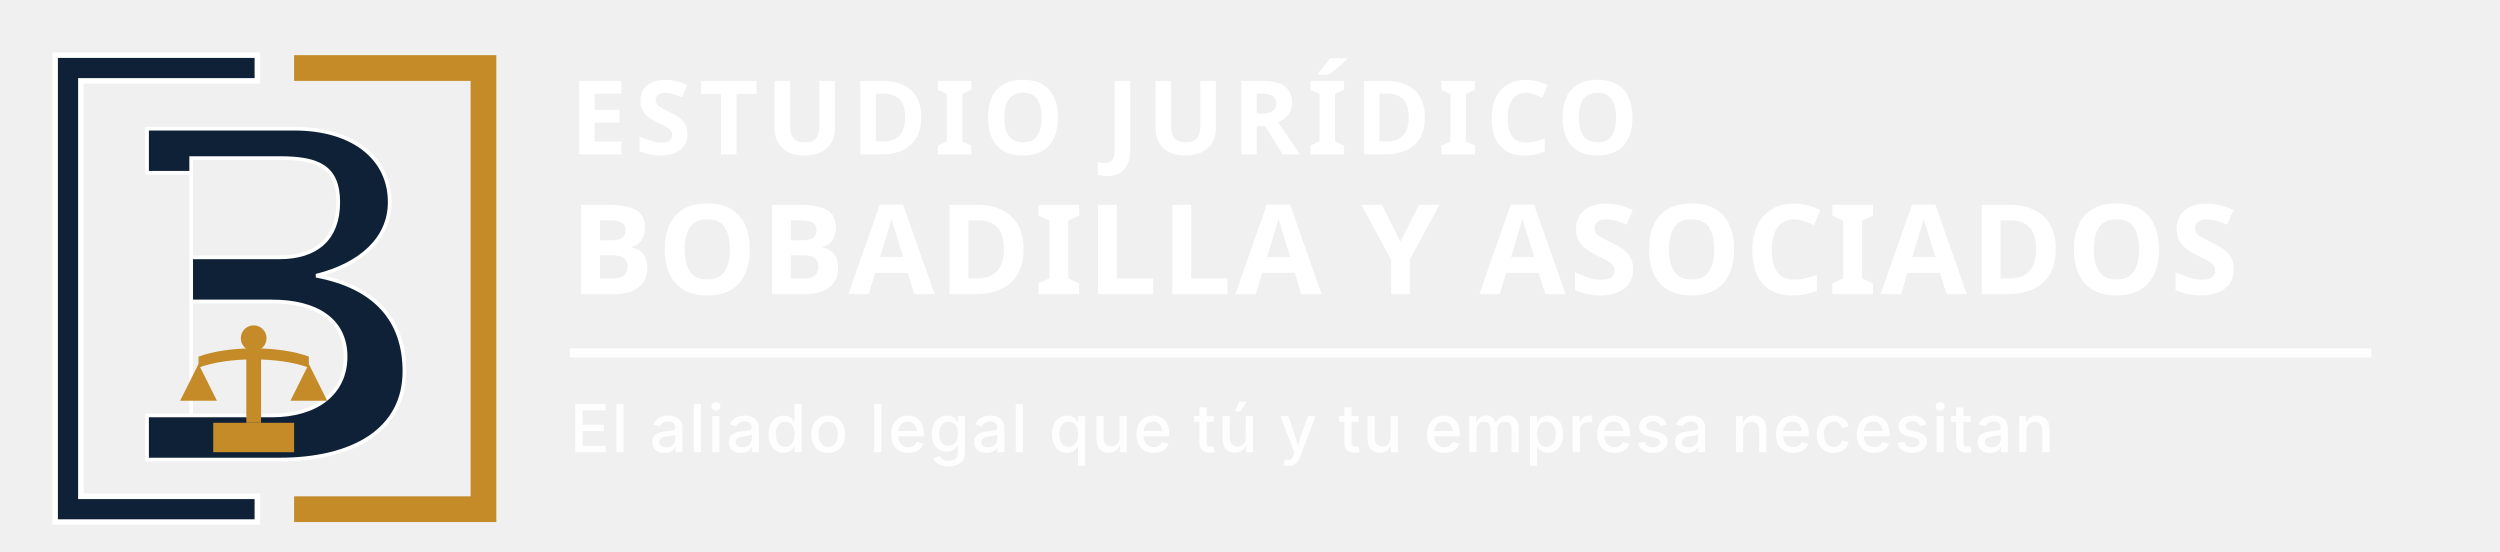
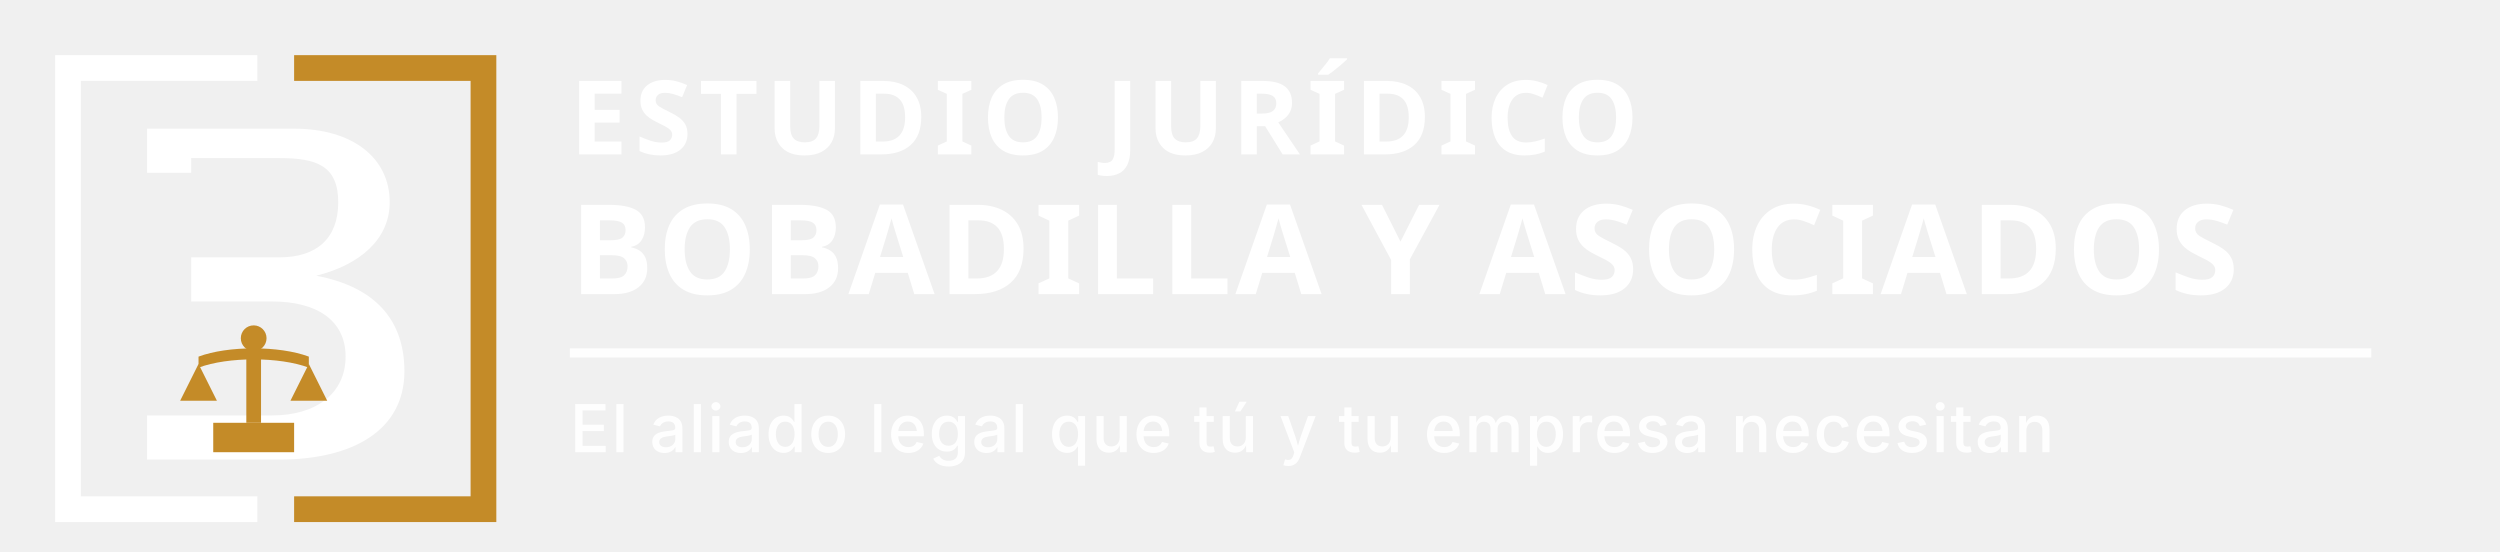
<svg xmlns="http://www.w3.org/2000/svg" viewBox="0 0 680 150" fill="none">
  <g transform="translate(10, 10)">
-     <path d="M 5 5 L 60 5 L 60 12 L 12 12 L 12 125 L 60 125 L 60 132 L 5 132 Z" fill="#0F2137" stroke="#FFFFFF" stroke-width="1.5" />
+     <path d="M 5 5 L 60 5 L 60 12 L 12 12 L 12 125 L 60 125 L 60 132 L 5 132 Z" fill="#FFFFFF" />
    <path d="M 70 5 L 125 5 L 125 132 L 70 132 L 70 125 L 118 125 L 118 12 L 70 12 Z" fill="#C48B28" />
    <g transform="translate(18, 15)">
-       <path d="M 12 10 L 52 10 C 68 10 78 18 78 30 C 78 40 70 47 58 50 C 74 53 82 62 82 76 C 82 92 68 100 48 100 L 12 100 L 12 88 L 24 88 L 24 22 L 12 22 Z M 24 45 L 48 45 C 58 45 64 40 64 30 C 64 20 58 18 48 18 L 24 18 Z M 24 88 L 46 88 C 58 88 66 82 66 72 C 66 62 58 57 46 57 L 24 57 Z" fill="#0F2137" stroke="#FFFFFF" stroke-width="1" />
+       <path d="M 12 10 L 52 10 C 68 10 78 18 78 30 C 78 40 70 47 58 50 C 74 53 82 62 82 76 C 82 92 68 100 48 100 L 12 100 L 12 88 L 24 88 L 24 22 L 12 22 Z M 24 45 L 48 45 C 58 45 64 40 64 30 C 64 20 58 18 48 18 L 24 18 Z M 24 88 L 46 88 C 58 88 66 82 66 72 C 66 62 58 57 46 57 L 24 57 Z" fill="#FFFFFF" />
      <g transform="translate(20, 58)">
        <rect x="10" y="32" width="22" height="8" fill="#C48B28" />
        <path d="M 19 12 L 23 12 L 23 32 L 19 32 Z" fill="#C48B28" />
        <circle cx="21" cy="9" r="3.5" fill="#C48B28" />
        <path d="M 6 14 C 14 11 28 11 36 14 L 36 17 C 28 14 14 14 6 17 Z" fill="#C48B28" />
        <path d="M 6 16 L 1 26 L 11 26 Z" fill="#C48B28" />
        <path d="M 36 16 L 31 26 L 41 26 Z" fill="#C48B28" />
      </g>
    </g>
  </g>
  <g transform="translate(155, 0)">
    <text x="0" y="42" fill="#FFFFFF" font-family="'Montserrat', sans-serif" font-weight="800" font-size="28" letter-spacing="2">ESTUDIO JURÍDICO</text>
    <text x="0" y="80" fill="#FFFFFF" font-family="'Montserrat', sans-serif" font-weight="900" font-size="34" letter-spacing="1">BOBADILLA Y ASOCIADOS</text>
    <line x1="0" y1="96" x2="490" y2="96" stroke="#FFFFFF" stroke-width="2.5" opacity="0.9" />
    <text x="0" y="123" fill="#FFFFFF" font-family="'Montserrat', 'Inter', sans-serif" font-weight="500" font-size="18" letter-spacing="0.5" opacity="0.95">El aliado legal que tú y tu empresa necesitan</text>
  </g>
</svg>
